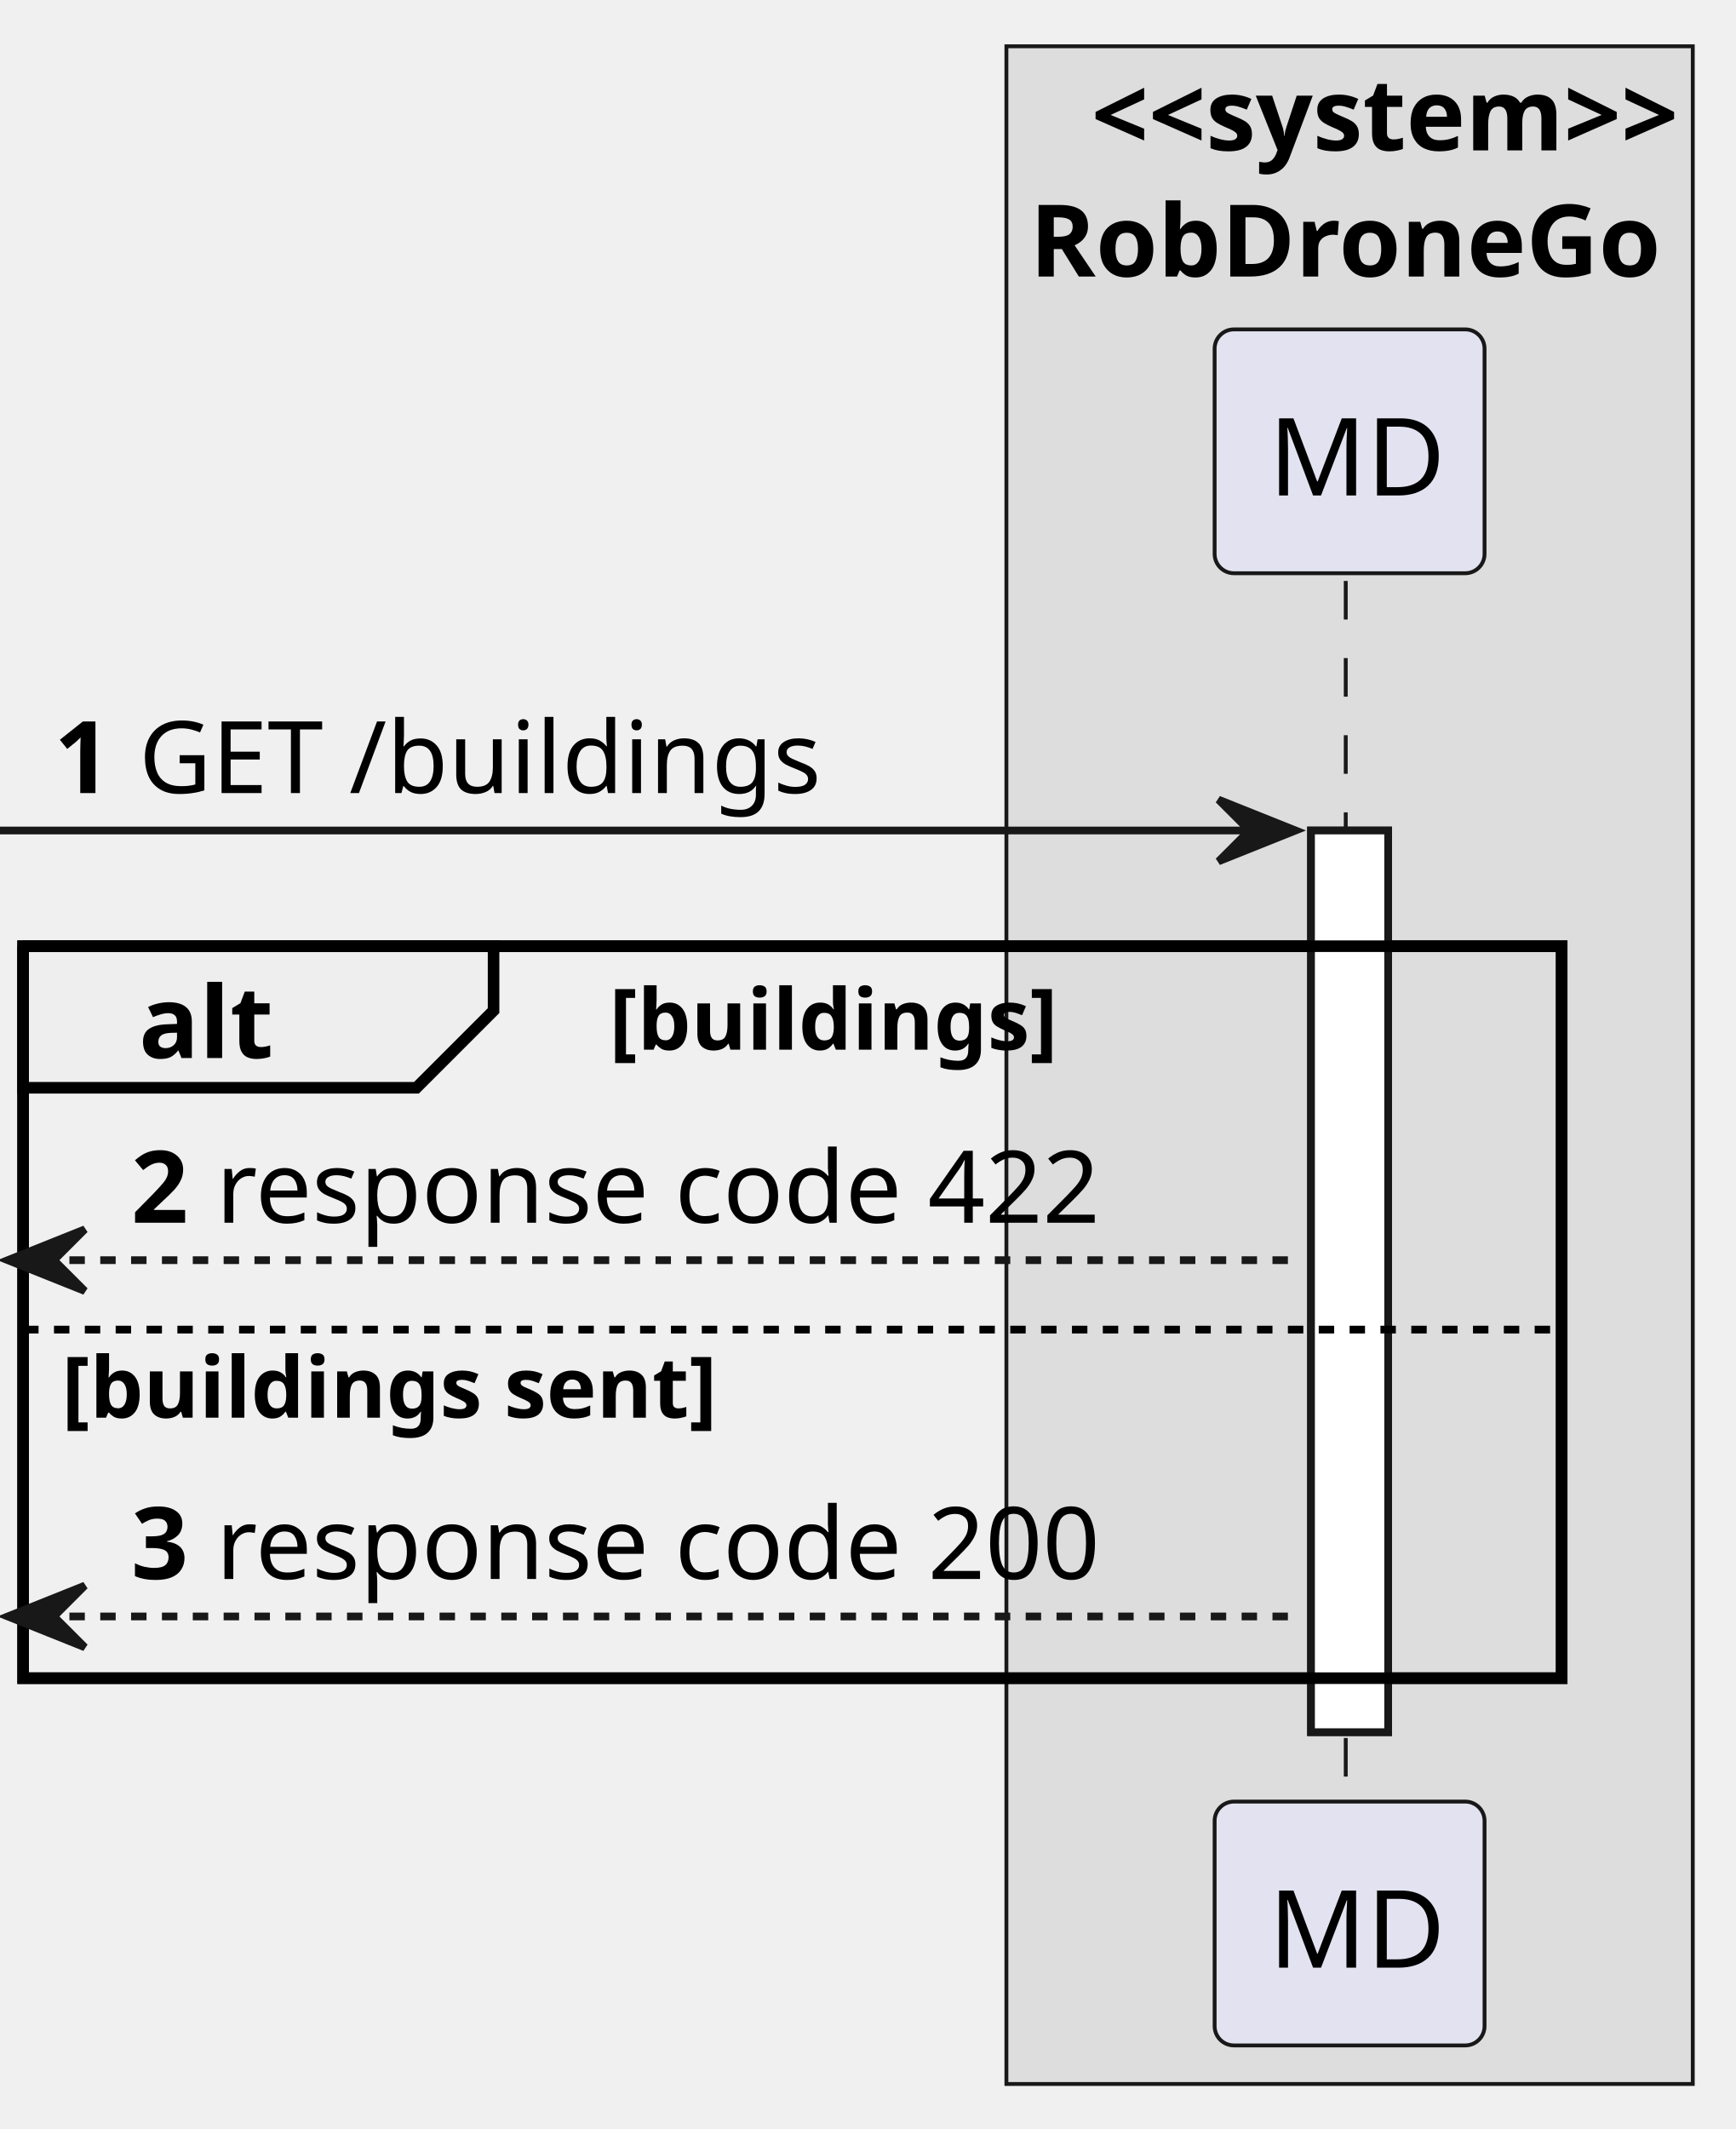
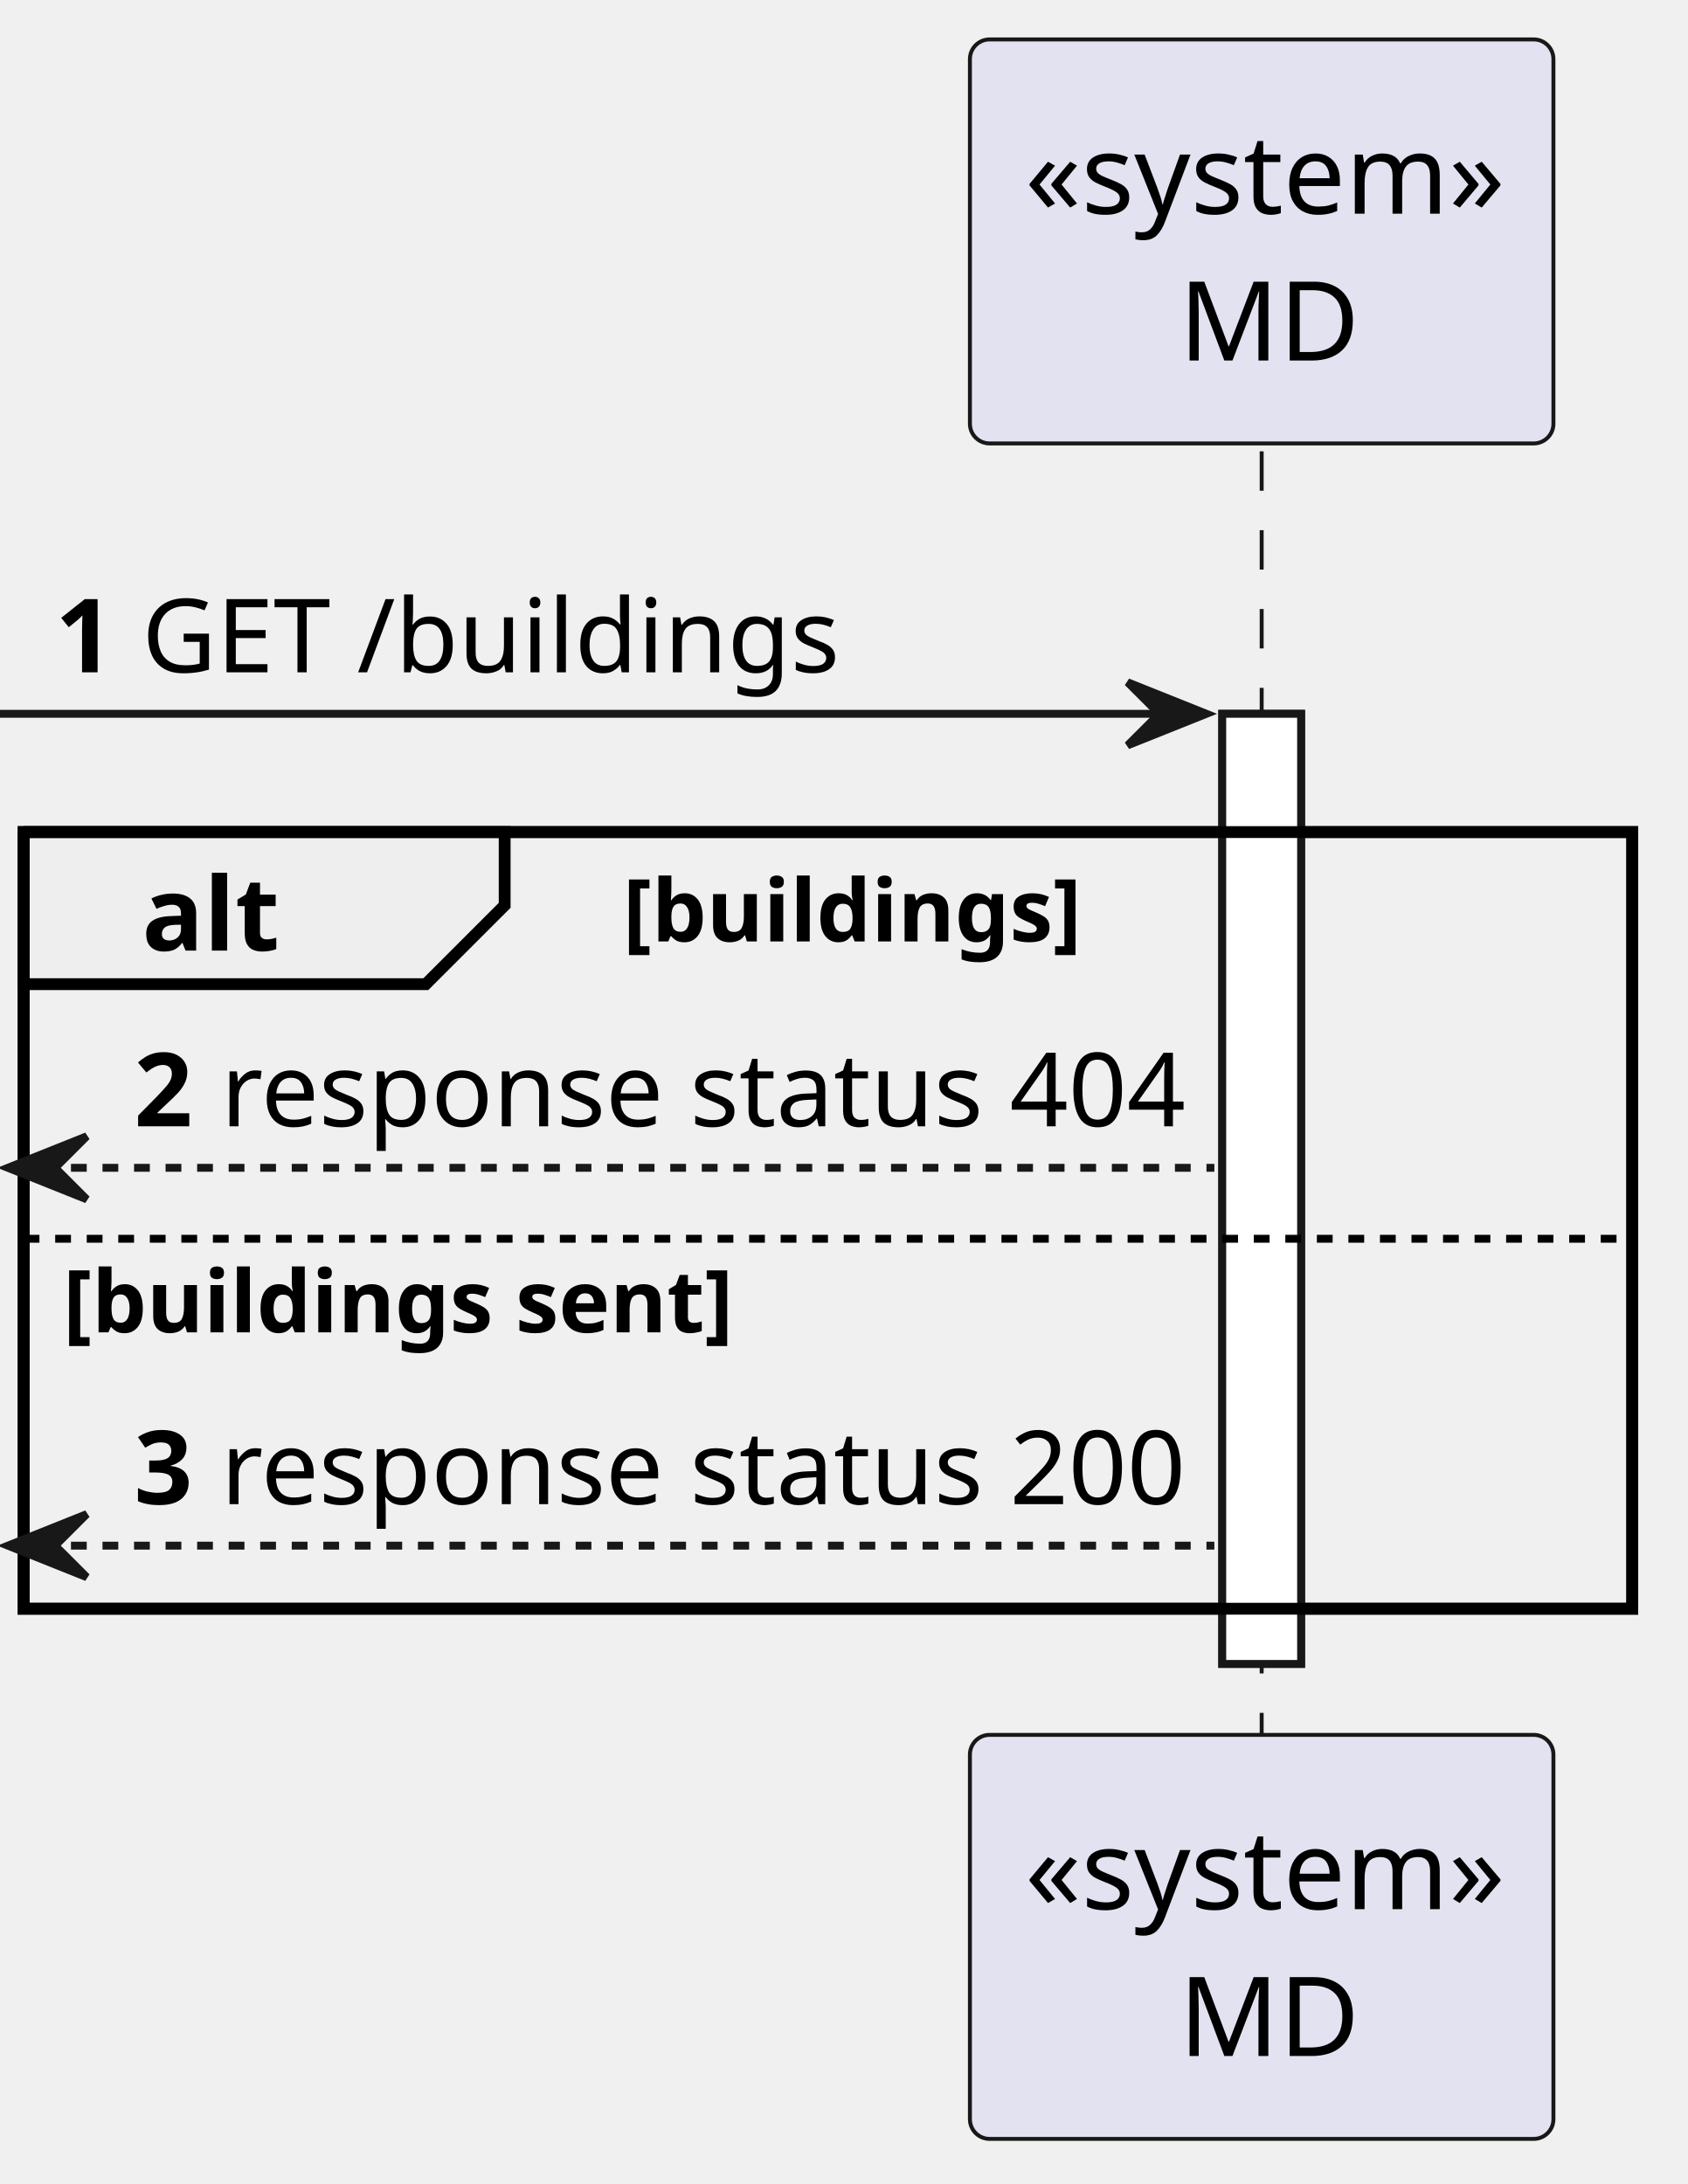
- <svg xmlns="http://www.w3.org/2000/svg" contentStyleType="text/css" height="276px" preserveAspectRatio="none" style="width:225px;height:276px;background:#FFFFFF;" version="1.1" viewBox="0 0 225 276" width="225px" zoomAndPan="magnify">
+ <svg xmlns="http://www.w3.org/2000/svg" contentStyleType="text/css" height="277px" preserveAspectRatio="none" style="width:214px;height:277px;background:#FFFFFF;" version="1.1" viewBox="0 0 214 277" width="214px" zoomAndPan="magnify">
  <defs />
  <g>
-     <rect fill="#DDDDDD" height="264.164" style="stroke:#181818;stroke-width:0.5;" width="89" x="130.5" y="6" />
-     <text fill="#000000" font-family="sans-serif" font-size="13" font-weight="bold" lengthAdjust="spacing" textLength="75" x="141.5" y="19.495">&lt;&lt;system&gt;&gt;</text>
-     <text fill="#000000" font-family="sans-serif" font-size="13" font-weight="bold" lengthAdjust="spacing" textLength="81" x="133.5" y="35.847">RobDroneGo</text>
-     <rect fill="#FFFFFF" height="116.891" style="stroke:#181818;stroke-width:1.0;" width="10" x="170" y="107.664" />
-     <rect fill="none" height="94.891" style="stroke:#000000;stroke-width:1.5;" width="199.5" x="3" y="122.664" />
-     <line style="stroke:#181818;stroke-width:0.5;stroke-dasharray:5.0,5.0;" x1="174.5" x2="174.5" y1="75.312" y2="234.555" />
-     <rect fill="#E2E2F0" height="31.609" rx="2.5" ry="2.5" style="stroke:#181818;stroke-width:0.5;" width="35" x="157.5" y="42.703" />
-     <text fill="#000000" font-family="sans-serif" font-size="14" lengthAdjust="spacing" textLength="21" x="164.5" y="64.236">MD</text>
-     <rect fill="#E2E2F0" height="31.609" rx="2.5" ry="2.5" style="stroke:#181818;stroke-width:0.5;" width="35" x="157.5" y="233.555" />
-     <text fill="#000000" font-family="sans-serif" font-size="14" lengthAdjust="spacing" textLength="21" x="164.5" y="255.088">MD</text>
-     <rect fill="#FFFFFF" height="116.891" style="stroke:#181818;stroke-width:1.0;" width="10" x="170" y="107.664" />
-     <polygon fill="#181818" points="158,103.664,168,107.664,158,111.664,162,107.664" style="stroke:#181818;stroke-width:1.0;" />
-     <line style="stroke:#181818;stroke-width:1.0;" x1="0" x2="164" y1="107.664" y2="107.664" />
-     <text fill="#000000" font-family="sans-serif" font-size="13" font-weight="bold" lengthAdjust="spacing" textLength="7" x="7" y="102.808">1</text>
-     <text fill="#000000" font-family="sans-serif" font-size="13" lengthAdjust="spacing" textLength="85" x="18" y="102.808">GET /buildings</text>
-     <path d="M3,122.664 L64,122.664 L64,131.016 L54,141.016 L3,141.016 L3,122.664 " fill="#EEEEEE" style="stroke:#000000;stroke-width:1.5;" />
-     <rect fill="none" height="94.891" style="stroke:#000000;stroke-width:1.5;" width="199.5" x="3" y="122.664" />
-     <text fill="#000000" font-family="sans-serif" font-size="13" font-weight="bold" lengthAdjust="spacing" textLength="16" x="18" y="137.159">alt</text>
-     <text fill="#000000" font-family="sans-serif" font-size="11" font-weight="bold" lengthAdjust="spacing" textLength="59" x="79" y="136.083">[buildings]</text>
-     <polygon fill="#181818" points="11,159.367,1,163.367,11,167.367,7,163.367" style="stroke:#181818;stroke-width:1.0;" />
-     <line style="stroke:#181818;stroke-width:1.0;stroke-dasharray:2.0,2.0;" x1="5" x2="169" y1="163.367" y2="163.367" />
-     <text fill="#000000" font-family="sans-serif" font-size="13" font-weight="bold" lengthAdjust="spacing" textLength="7" x="17" y="158.511">2</text>
-     <text fill="#000000" font-family="sans-serif" font-size="13" lengthAdjust="spacing" textLength="110" x="28" y="158.511">response code 422</text>
-     <line style="stroke:#000000;stroke-width:1.0;stroke-dasharray:2.0,2.0;" x1="3" x2="202.5" y1="172.367" y2="172.367" />
-     <text fill="#000000" font-family="sans-serif" font-size="11" font-weight="bold" lengthAdjust="spacing" textLength="87" x="8" y="183.786">[buildings sent]</text>
-     <polygon fill="#181818" points="11,205.555,1,209.555,11,213.555,7,209.555" style="stroke:#181818;stroke-width:1.0;" />
-     <line style="stroke:#181818;stroke-width:1.0;stroke-dasharray:2.0,2.0;" x1="5" x2="169" y1="209.555" y2="209.555" />
-     <text fill="#000000" font-family="sans-serif" font-size="13" font-weight="bold" lengthAdjust="spacing" textLength="7" x="17" y="204.698">3</text>
-     <text fill="#000000" font-family="sans-serif" font-size="13" lengthAdjust="spacing" textLength="110" x="28" y="204.698">response code 200</text>
+     <rect fill="#FFFFFF" height="120.504" style="stroke:#181818;stroke-width:1.0;" width="10" x="155" y="90.533" />
+     <rect fill="none" height="98.504" style="stroke:#000000;stroke-width:1.5;" width="204" x="3" y="105.533" />
+     <line style="stroke:#181818;stroke-width:0.5;stroke-dasharray:5.0,5.0;" x1="160" x2="160" y1="57.242" y2="221.037" />
+     <rect fill="#E2E2F0" height="51.242" rx="2.5" ry="2.5" style="stroke:#181818;stroke-width:0.5;" width="74" x="123" y="5" />
+     <text fill="#000000" font-family="sans-serif" font-size="14" lengthAdjust="spacing" textLength="60" x="130" y="27.107">«system»</text>
+     <text fill="#000000" font-family="sans-serif" font-size="14" lengthAdjust="spacing" textLength="21" x="149.5" y="45.728">MD</text>
+     <rect fill="#E2E2F0" height="51.242" rx="2.5" ry="2.5" style="stroke:#181818;stroke-width:0.5;" width="74" x="123" y="220.037" />
+     <text fill="#000000" font-family="sans-serif" font-size="14" lengthAdjust="spacing" textLength="60" x="130" y="242.144">«system»</text>
+     <text fill="#000000" font-family="sans-serif" font-size="14" lengthAdjust="spacing" textLength="21" x="149.5" y="260.766">MD</text>
+     <rect fill="#FFFFFF" height="120.504" style="stroke:#181818;stroke-width:1.0;" width="10" x="155" y="90.533" />
+     <polygon fill="#181818" points="143,86.533,153,90.533,143,94.533,147,90.533" style="stroke:#181818;stroke-width:1.0;" />
+     <line style="stroke:#181818;stroke-width:1.0;" x1="0" x2="149" y1="90.533" y2="90.533" />
+     <text fill="#000000" font-family="sans-serif" font-size="13" font-weight="bold" lengthAdjust="spacing" textLength="7" x="7" y="85.27">1</text>
+     <text fill="#000000" font-family="sans-serif" font-size="13" lengthAdjust="spacing" textLength="85" x="18" y="85.27">GET /buildings</text>
+     <path d="M3,105.533 L64,105.533 L64,114.824 L54,124.824 L3,124.824 L3,105.533 " fill="#EEEEEE" style="stroke:#000000;stroke-width:1.5;" />
+     <rect fill="none" height="98.504" style="stroke:#000000;stroke-width:1.5;" width="204" x="3" y="105.533" />
+     <text fill="#000000" font-family="sans-serif" font-size="13" font-weight="bold" lengthAdjust="spacing" textLength="16" x="18" y="120.561">alt</text>
+     <text fill="#000000" font-family="sans-serif" font-size="11" font-weight="bold" lengthAdjust="spacing" textLength="59" x="79" y="119.403">[buildings]</text>
+     <polygon fill="#181818" points="11,144.115,1,148.115,11,152.115,7,148.115" style="stroke:#181818;stroke-width:1.0;" />
+     <line style="stroke:#181818;stroke-width:1.0;stroke-dasharray:2.0,2.0;" x1="5" x2="154" y1="148.115" y2="148.115" />
+     <text fill="#000000" font-family="sans-serif" font-size="13" font-weight="bold" lengthAdjust="spacing" textLength="7" x="17" y="142.852">2</text>
+     <text fill="#000000" font-family="sans-serif" font-size="13" lengthAdjust="spacing" textLength="118" x="28" y="142.852">response status 404</text>
+     <line style="stroke:#000000;stroke-width:1.0;stroke-dasharray:2.0,2.0;" x1="3" x2="207" y1="157.115" y2="157.115" />
+     <text fill="#000000" font-family="sans-serif" font-size="11" font-weight="bold" lengthAdjust="spacing" textLength="87" x="8" y="168.985">[buildings sent]</text>
+     <polygon fill="#181818" points="11,192.037,1,196.037,11,200.037,7,196.037" style="stroke:#181818;stroke-width:1.0;" />
+     <line style="stroke:#181818;stroke-width:1.0;stroke-dasharray:2.0,2.0;" x1="5" x2="154" y1="196.037" y2="196.037" />
+     <text fill="#000000" font-family="sans-serif" font-size="13" font-weight="bold" lengthAdjust="spacing" textLength="7" x="17" y="190.774">3</text>
+     <text fill="#000000" font-family="sans-serif" font-size="13" lengthAdjust="spacing" textLength="118" x="28" y="190.774">response status 200</text>
  </g>
</svg>
